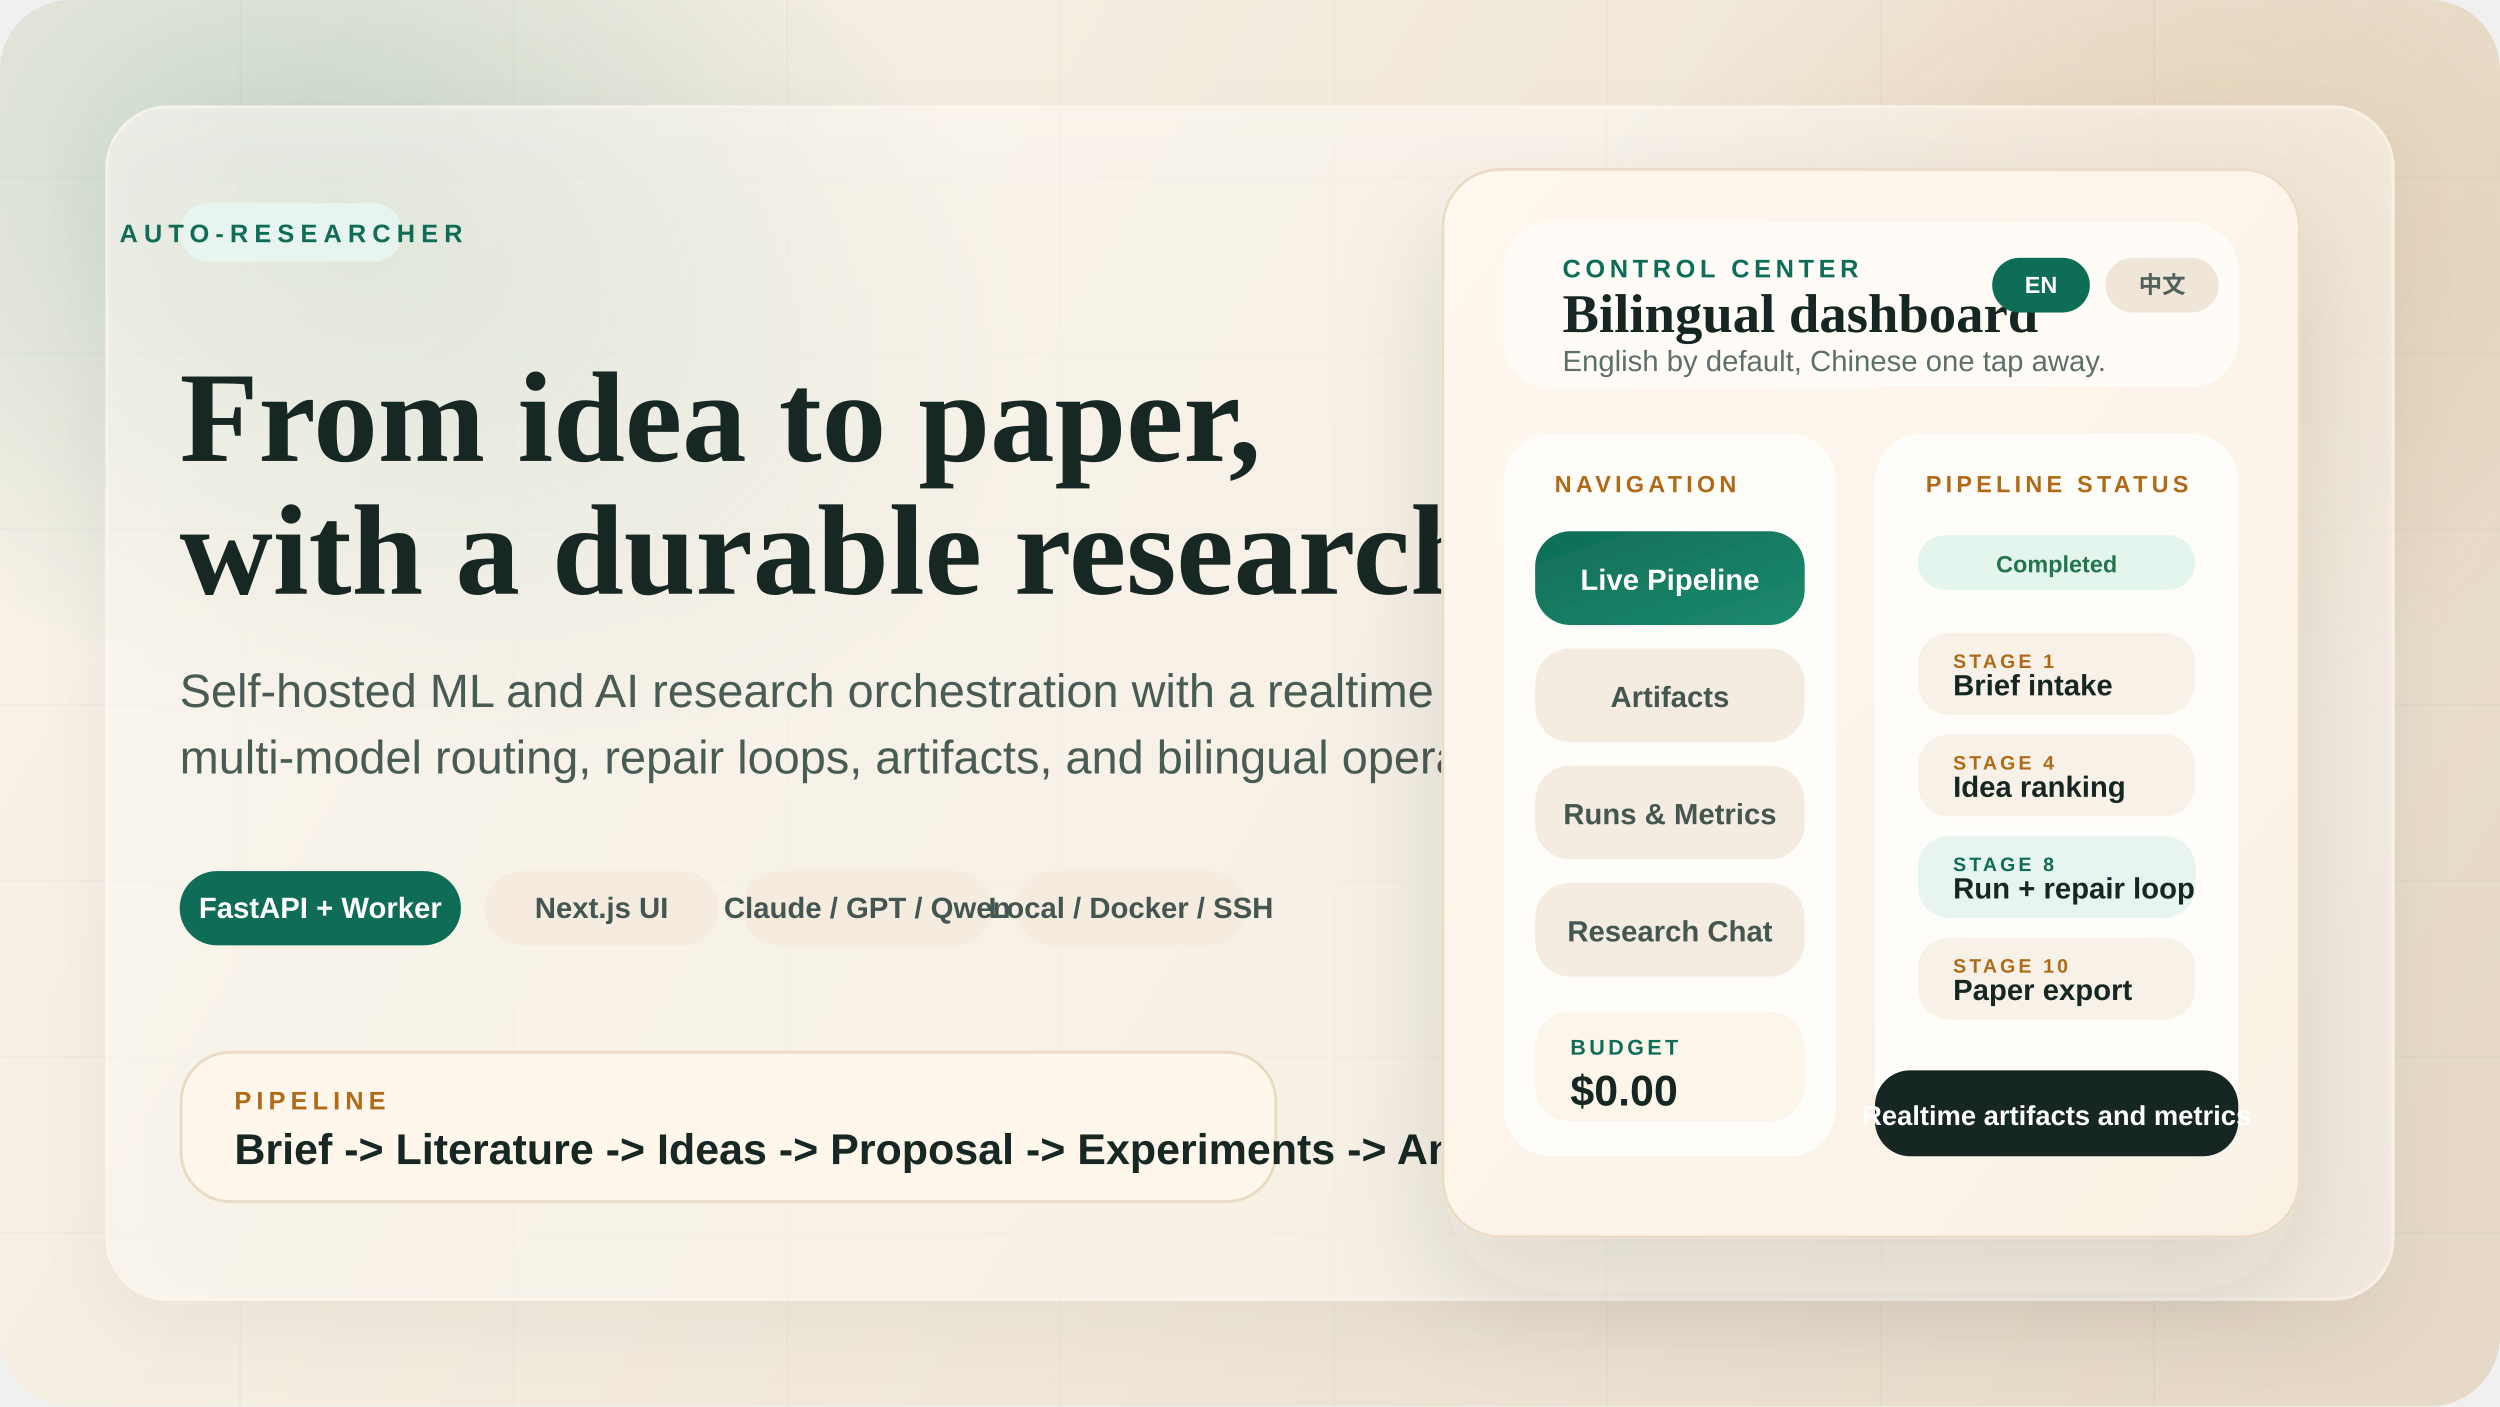
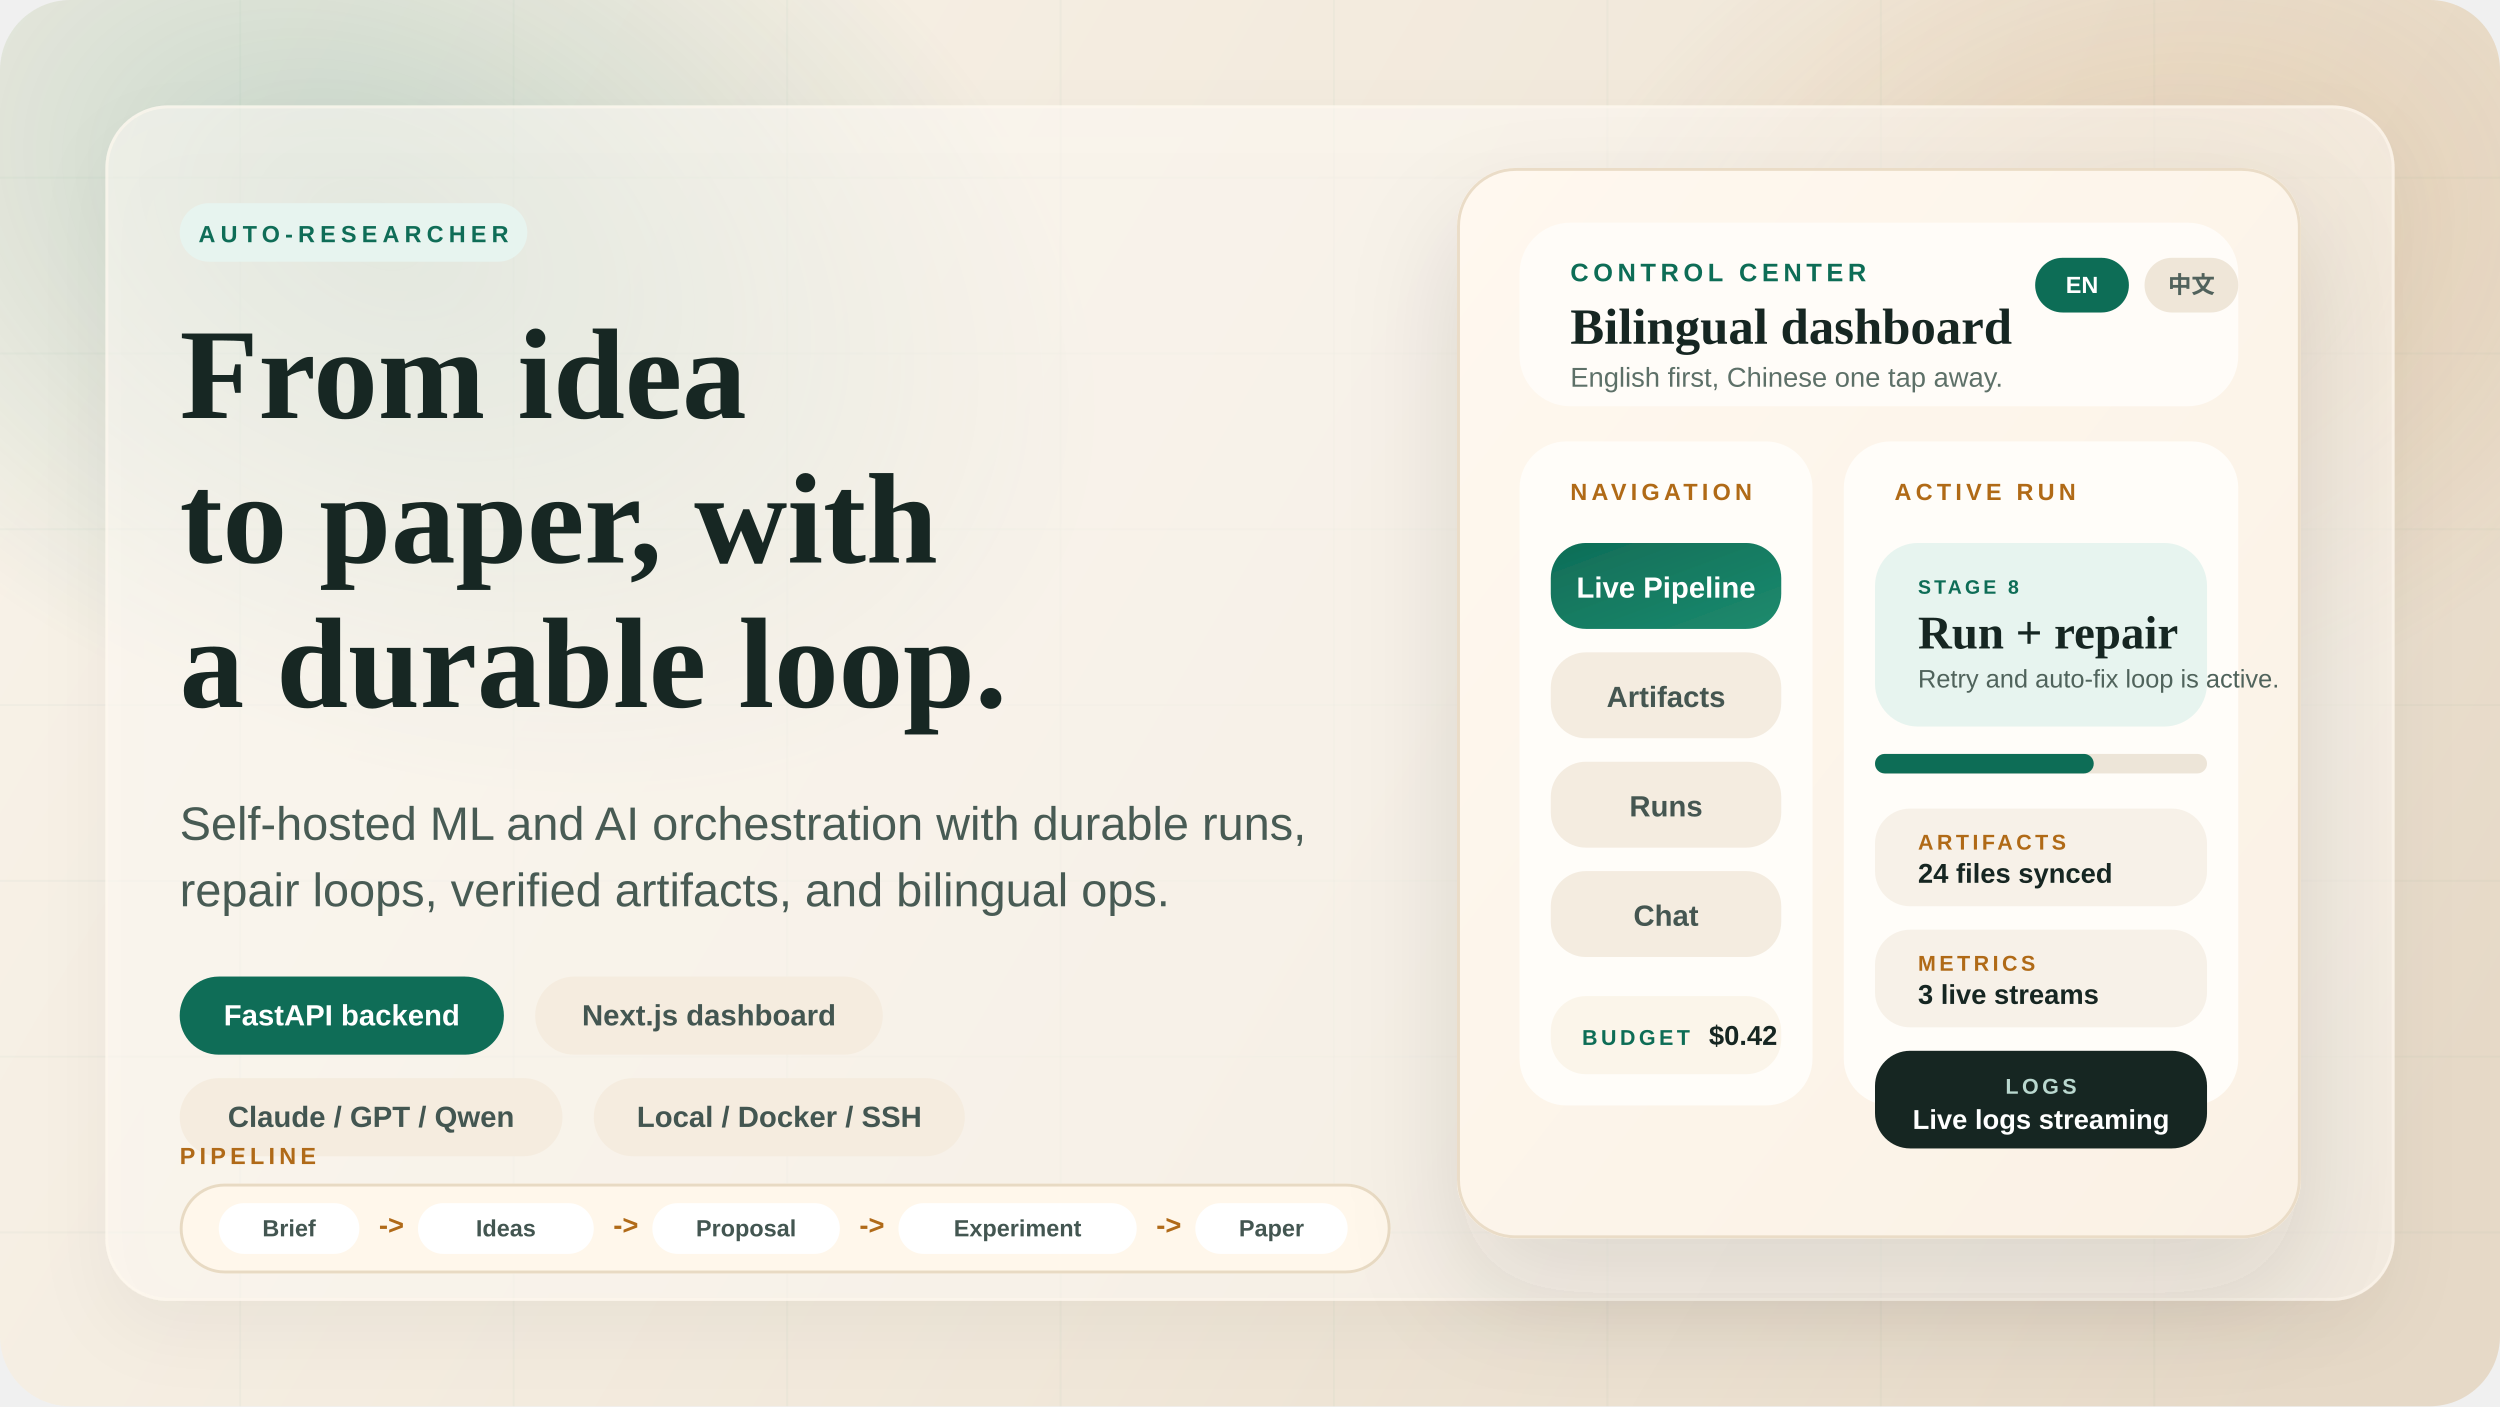
<svg xmlns="http://www.w3.org/2000/svg" width="1280" height="720" viewBox="0 0 1280 720" fill="none" role="img" aria-labelledby="title desc">
  <defs>
    <linearGradient id="bg" x1="96" y1="48" x2="1184" y2="688" gradientUnits="userSpaceOnUse">
      <stop stop-color="#F8F2E8" />
      <stop offset="0.55" stop-color="#F1E8DA" />
      <stop offset="1" stop-color="#E6D9C7" />
    </linearGradient>
-     <radialGradient id="glowA" cx="0" cy="0" r="1" gradientUnits="userSpaceOnUse" gradientTransform="translate(178 120) rotate(24.91) scale(366.749 252.389)">
-       <stop stop-color="#0F6D57" stop-opacity="0.23" />
+     <radialGradient id="glowA" cx="0" cy="0" r="1" gradientUnits="userSpaceOnUse" gradientTransform="translate(194 122) rotate(25) scale(390 260)">
+       <stop stop-color="#0F6D57" stop-opacity="0.22" />
      <stop offset="1" stop-color="#0F6D57" stop-opacity="0" />
    </radialGradient>
-     <radialGradient id="glowB" cx="0" cy="0" r="1" gradientUnits="userSpaceOnUse" gradientTransform="translate(1096 148) rotate(157.011) scale(323.051 228.03)">
+     <radialGradient id="glowB" cx="0" cy="0" r="1" gradientUnits="userSpaceOnUse" gradientTransform="translate(1088 142) rotate(158) scale(326 232)">
      <stop stop-color="#B06A18" stop-opacity="0.18" />
      <stop offset="1" stop-color="#B06A18" stop-opacity="0" />
    </radialGradient>
    <linearGradient id="panel" x1="0" y1="0" x2="1" y2="1">
      <stop stop-color="#FFF8EF" />
      <stop offset="1" stop-color="#FAF1E5" />
    </linearGradient>
    <linearGradient id="accent" x1="0" y1="0" x2="1" y2="1">
      <stop stop-color="#0F6D57" />
      <stop offset="1" stop-color="#1D8B6E" />
    </linearGradient>
    <filter id="shadow" x="-40" y="-40" width="1360" height="800" filterUnits="userSpaceOnUse" color-interpolation-filters="sRGB">
      <feDropShadow dx="0" dy="28" stdDeviation="28" flood-color="#2C3A35" flood-opacity="0.12" />
    </filter>
    <filter id="soft" x="-20" y="-20" width="1320" height="760" filterUnits="userSpaceOnUse" color-interpolation-filters="sRGB">
      <feDropShadow dx="0" dy="16" stdDeviation="18" flood-color="#3B2C1C" flood-opacity="0.08" />
    </filter>
  </defs>
  <rect width="1280" height="720" rx="36" fill="url(#bg)" />
  <rect width="1280" height="720" rx="36" fill="url(#glowA)" />
  <rect width="1280" height="720" rx="36" fill="url(#glowB)" />
-   <g opacity="0.38">
+   <g opacity="0.34">
    <path d="M0 91H1280" stroke="#0F6D57" stroke-opacity="0.08" />
    <path d="M0 181H1280" stroke="#0F6D57" stroke-opacity="0.08" />
    <path d="M0 271H1280" stroke="#0F6D57" stroke-opacity="0.08" />
    <path d="M0 361H1280" stroke="#0F6D57" stroke-opacity="0.08" />
    <path d="M0 451H1280" stroke="#0F6D57" stroke-opacity="0.08" />
    <path d="M0 541H1280" stroke="#0F6D57" stroke-opacity="0.08" />
    <path d="M0 631H1280" stroke="#0F6D57" stroke-opacity="0.08" />
    <path d="M123 0V720" stroke="#0F6D57" stroke-opacity="0.08" />
    <path d="M263 0V720" stroke="#0F6D57" stroke-opacity="0.08" />
    <path d="M403 0V720" stroke="#0F6D57" stroke-opacity="0.08" />
    <path d="M543 0V720" stroke="#0F6D57" stroke-opacity="0.08" />
    <path d="M683 0V720" stroke="#0F6D57" stroke-opacity="0.08" />
    <path d="M823 0V720" stroke="#0F6D57" stroke-opacity="0.08" />
    <path d="M963 0V720" stroke="#0F6D57" stroke-opacity="0.08" />
    <path d="M1103 0V720" stroke="#0F6D57" stroke-opacity="0.08" />
  </g>
  <g filter="url(#soft)">
-     <rect x="54" y="54" width="1172" height="612" rx="32" fill="#FFFCF7" fill-opacity="0.52" />
-     <rect x="54.75" y="54.75" width="1170.5" height="610.5" rx="31.25" stroke="#FFF8EF" stroke-opacity="0.5" stroke-width="1.5" />
+     <rect x="54" y="54" width="1172" height="612" rx="32" fill="#FFFCF7" fill-opacity="0.54" />
+     <rect x="54.75" y="54.75" width="1170.5" height="610.5" rx="31.25" stroke="#FFF8EF" stroke-opacity="0.55" stroke-width="1.5" />
  </g>
  <g>
-     <rect x="92" y="104" width="114" height="30" rx="15" fill="#E7F4EF" />
-     <text x="149" y="124" text-anchor="middle" font-family="'SF Pro Text', 'Helvetica Neue', Arial, sans-serif" font-size="13" font-weight="700" fill="#0F6D57" letter-spacing="0.24em">AUTO-RESEARCHER</text>
-     <text x="92" y="236" font-family="Georgia, 'Times New Roman', serif" font-size="66" font-weight="700" fill="#172723">From idea to paper,</text>
-     <text x="92" y="304" font-family="Georgia, 'Times New Roman', serif" font-size="66" font-weight="700" fill="#172723">with a durable research loop.</text>
-     <text x="92" y="362" font-family="'SF Pro Text', 'Helvetica Neue', Arial, sans-serif" font-size="24" font-weight="500" fill="#485B54">Self-hosted ML and AI research orchestration with a realtime dashboard,</text>
-     <text x="92" y="396" font-family="'SF Pro Text', 'Helvetica Neue', Arial, sans-serif" font-size="24" font-weight="500" fill="#485B54">multi-model routing, repair loops, artifacts, and bilingual operator UX.</text>
+     <rect x="92" y="104" width="178" height="30" rx="15" fill="#E7F4EF" />
+     <text x="181" y="124" text-anchor="middle" font-family="'SF Pro Text', 'Helvetica Neue', Arial, sans-serif" font-size="12" font-weight="700" fill="#0F6D57" letter-spacing="0.22em">AUTO-RESEARCHER</text>
+     <text x="92" y="214" font-family="Georgia, 'Times New Roman', serif" font-size="66" font-weight="700" fill="#172723">From idea</text>
+     <text x="92" y="288" font-family="Georgia, 'Times New Roman', serif" font-size="66" font-weight="700" fill="#172723">to paper, with</text>
+     <text x="92" y="362" font-family="Georgia, 'Times New Roman', serif" font-size="66" font-weight="700" fill="#172723">a durable loop.</text>
+     <text x="92" y="430" font-family="'SF Pro Text', 'Helvetica Neue', Arial, sans-serif" font-size="24" font-weight="500" fill="#485B54">Self-hosted ML and AI orchestration with durable runs,</text>
+     <text x="92" y="464" font-family="'SF Pro Text', 'Helvetica Neue', Arial, sans-serif" font-size="24" font-weight="500" fill="#485B54">repair loops, verified artifacts, and bilingual ops.</text>
  </g>
  <g>
-     <rect x="92" y="446" width="144" height="38" rx="19" fill="#0F6D57" />
-     <text x="164" y="470" text-anchor="middle" font-family="'SF Pro Text', 'Helvetica Neue', Arial, sans-serif" font-size="15" font-weight="700" fill="#FFFFFF">FastAPI + Worker</text>
-     <rect x="248" y="446" width="120" height="38" rx="19" fill="#F5ECDF" />
-     <text x="308" y="470" text-anchor="middle" font-family="'SF Pro Text', 'Helvetica Neue', Arial, sans-serif" font-size="15" font-weight="700" fill="#435651">Next.js UI</text>
-     <rect x="380" y="446" width="128" height="38" rx="19" fill="#F5ECDF" />
-     <text x="444" y="470" text-anchor="middle" font-family="'SF Pro Text', 'Helvetica Neue', Arial, sans-serif" font-size="15" font-weight="700" fill="#435651">Claude / GPT / Qwen</text>
-     <rect x="520" y="446" width="118" height="38" rx="19" fill="#F5ECDF" />
-     <text x="579" y="470" text-anchor="middle" font-family="'SF Pro Text', 'Helvetica Neue', Arial, sans-serif" font-size="15" font-weight="700" fill="#435651">Local / Docker / SSH</text>
+     <rect x="92" y="500" width="166" height="40" rx="20" fill="#0F6D57" />
+     <text x="175" y="525" text-anchor="middle" font-family="'SF Pro Text', 'Helvetica Neue', Arial, sans-serif" font-size="15" font-weight="700" fill="#FFFFFF">FastAPI backend</text>
+     <rect x="274" y="500" width="178" height="40" rx="20" fill="#F5ECDF" />
+     <text x="363" y="525" text-anchor="middle" font-family="'SF Pro Text', 'Helvetica Neue', Arial, sans-serif" font-size="15" font-weight="700" fill="#435651">Next.js dashboard</text>
+     <rect x="92" y="552" width="196" height="40" rx="20" fill="#F5ECDF" />
+     <text x="190" y="577" text-anchor="middle" font-family="'SF Pro Text', 'Helvetica Neue', Arial, sans-serif" font-size="15" font-weight="700" fill="#435651">Claude / GPT / Qwen</text>
+     <rect x="304" y="552" width="190" height="40" rx="20" fill="#F5ECDF" />
+     <text x="399" y="577" text-anchor="middle" font-family="'SF Pro Text', 'Helvetica Neue', Arial, sans-serif" font-size="15" font-weight="700" fill="#435651">Local / Docker / SSH</text>
  </g>
  <g>
-     <rect x="92" y="538" width="562" height="78" rx="26" fill="#FFF7EB" />
-     <rect x="92.75" y="538.75" width="560.5" height="76.5" rx="25.25" stroke="#E8DAC3" stroke-width="1.5" />
-     <text x="120" y="568" font-family="'SF Pro Text', 'Helvetica Neue', Arial, sans-serif" font-size="13" font-weight="700" fill="#B06A18" letter-spacing="0.2em">PIPELINE</text>
-     <text x="120" y="596" font-family="'SF Pro Text', 'Helvetica Neue', Arial, sans-serif" font-size="22" font-weight="600" fill="#172723">Brief -&gt; Literature -&gt; Ideas -&gt; Proposal -&gt; Experiments -&gt; Analysis -&gt; Paper</text>
+     <text x="92" y="596" font-family="'SF Pro Text', 'Helvetica Neue', Arial, sans-serif" font-size="12" font-weight="700" fill="#B06A18" letter-spacing="0.18em">PIPELINE</text>
+     <rect x="92" y="606" width="620" height="46" rx="23" fill="#FFF7EB" />
+     <rect x="92.75" y="606.75" width="618.5" height="44.5" rx="22.25" stroke="#E8DAC3" stroke-width="1.5" />
+     <rect x="112" y="616" width="72" height="26" rx="13" fill="#FFFFFF" />
+     <text x="148" y="633" text-anchor="middle" font-family="'SF Pro Text', 'Helvetica Neue', Arial, sans-serif" font-size="12" font-weight="700" fill="#435651">Brief</text>
+     <text x="194" y="632" font-family="'SF Pro Text', 'Helvetica Neue', Arial, sans-serif" font-size="14" font-weight="700" fill="#B06A18">-&gt;</text>
+     <rect x="214" y="616" width="90" height="26" rx="13" fill="#FFFFFF" />
+     <text x="259" y="633" text-anchor="middle" font-family="'SF Pro Text', 'Helvetica Neue', Arial, sans-serif" font-size="12" font-weight="700" fill="#435651">Ideas</text>
+     <text x="314" y="632" font-family="'SF Pro Text', 'Helvetica Neue', Arial, sans-serif" font-size="14" font-weight="700" fill="#B06A18">-&gt;</text>
+     <rect x="334" y="616" width="96" height="26" rx="13" fill="#FFFFFF" />
+     <text x="382" y="633" text-anchor="middle" font-family="'SF Pro Text', 'Helvetica Neue', Arial, sans-serif" font-size="12" font-weight="700" fill="#435651">Proposal</text>
+     <text x="440" y="632" font-family="'SF Pro Text', 'Helvetica Neue', Arial, sans-serif" font-size="14" font-weight="700" fill="#B06A18">-&gt;</text>
+     <rect x="460" y="616" width="122" height="26" rx="13" fill="#FFFFFF" />
+     <text x="521" y="633" text-anchor="middle" font-family="'SF Pro Text', 'Helvetica Neue', Arial, sans-serif" font-size="12" font-weight="700" fill="#435651">Experiment</text>
+     <text x="592" y="632" font-family="'SF Pro Text', 'Helvetica Neue', Arial, sans-serif" font-size="14" font-weight="700" fill="#B06A18">-&gt;</text>
+     <rect x="612" y="616" width="78" height="26" rx="13" fill="#FFFFFF" />
+     <text x="651" y="633" text-anchor="middle" font-family="'SF Pro Text', 'Helvetica Neue', Arial, sans-serif" font-size="12" font-weight="700" fill="#435651">Paper</text>
  </g>
  <g filter="url(#shadow)">
-     <rect x="738" y="86" width="440" height="548" rx="30" fill="url(#panel)" />
-     <rect x="738.75" y="86.75" width="438.5" height="546.5" rx="29.25" stroke="#EADCC7" stroke-width="1.5" />
-     <rect x="770" y="114" width="376" height="84" rx="24" fill="#FFFCF8" />
-     <text x="800" y="142" font-family="'SF Pro Text', 'Helvetica Neue', Arial, sans-serif" font-size="13" font-weight="700" fill="#0F6D57" letter-spacing="0.18em">CONTROL CENTER</text>
-     <text x="800" y="170" font-family="Georgia, 'Times New Roman', serif" font-size="28" font-weight="700" fill="#172723">Bilingual dashboard</text>
-     <text x="800" y="190" font-family="'SF Pro Text', 'Helvetica Neue', Arial, sans-serif" font-size="15" font-weight="500" fill="#5D7068">English by default, Chinese one tap away.</text>
-     <rect x="1020" y="132" width="50" height="28" rx="14" fill="#0F6D57" />
-     <text x="1045" y="150" text-anchor="middle" font-family="'SF Pro Text', 'Helvetica Neue', Arial, sans-serif" font-size="12" font-weight="700" fill="#FFFFFF">EN</text>
-     <rect x="1078" y="132" width="58" height="28" rx="14" fill="#EFE6D8" />
-     <text x="1107" y="150" text-anchor="middle" font-family="'SF Pro Text', 'Helvetica Neue', Arial, sans-serif" font-size="12" font-weight="700" fill="#51625C">中文</text>
-     <rect x="770" y="222" width="170" height="370" rx="24" fill="#FFFDF9" />
-     <text x="796" y="252" font-family="'SF Pro Text', 'Helvetica Neue', Arial, sans-serif" font-size="12" font-weight="700" fill="#B06A18" letter-spacing="0.18em">NAVIGATION</text>
-     <rect x="786" y="272" width="138" height="48" rx="18" fill="url(#accent)" />
-     <text x="855" y="302" text-anchor="middle" font-family="'SF Pro Text', 'Helvetica Neue', Arial, sans-serif" font-size="15" font-weight="700" fill="#FFFFFF">Live Pipeline</text>
-     <rect x="786" y="332" width="138" height="48" rx="18" fill="#F4ECE0" />
-     <text x="855" y="362" text-anchor="middle" font-family="'SF Pro Text', 'Helvetica Neue', Arial, sans-serif" font-size="15" font-weight="700" fill="#445751">Artifacts</text>
-     <rect x="786" y="392" width="138" height="48" rx="18" fill="#F4ECE0" />
-     <text x="855" y="422" text-anchor="middle" font-family="'SF Pro Text', 'Helvetica Neue', Arial, sans-serif" font-size="15" font-weight="700" fill="#445751">Runs &amp; Metrics</text>
-     <rect x="786" y="452" width="138" height="48" rx="18" fill="#F4ECE0" />
-     <text x="855" y="482" text-anchor="middle" font-family="'SF Pro Text', 'Helvetica Neue', Arial, sans-serif" font-size="15" font-weight="700" fill="#445751">Research Chat</text>
-     <rect x="786" y="518" width="138" height="56" rx="18" fill="#FBF5EA" />
-     <text x="804" y="540" font-family="'SF Pro Text', 'Helvetica Neue', Arial, sans-serif" font-size="11" font-weight="700" fill="#0F6D57" letter-spacing="0.16em">BUDGET</text>
-     <text x="804" y="566" font-family="'SF Pro Text', 'Helvetica Neue', Arial, sans-serif" font-size="22" font-weight="700" fill="#172723">$0.00</text>
-     <rect x="960" y="222" width="186" height="370" rx="24" fill="#FFFDF9" />
-     <text x="986" y="252" font-family="'SF Pro Text', 'Helvetica Neue', Arial, sans-serif" font-size="12" font-weight="700" fill="#B06A18" letter-spacing="0.18em">PIPELINE STATUS</text>
-     <g>
-       <rect x="982" y="274" width="142" height="28" rx="14" fill="#E3F5EC" />
-       <text x="1053" y="293" text-anchor="middle" font-family="'SF Pro Text', 'Helvetica Neue', Arial, sans-serif" font-size="12" font-weight="700" fill="#21744D">Completed</text>
-     </g>
-     <g>
-       <rect x="982" y="324" width="142" height="42" rx="16" fill="#F7F1E8" />
-       <text x="1000" y="342" font-family="'SF Pro Text', 'Helvetica Neue', Arial, sans-serif" font-size="10" font-weight="700" fill="#B06A18" letter-spacing="0.16em">STAGE 1</text>
-       <text x="1000" y="356" font-family="'SF Pro Text', 'Helvetica Neue', Arial, sans-serif" font-size="15" font-weight="700" fill="#172723">Brief intake</text>
-     </g>
-     <g>
-       <rect x="982" y="376" width="142" height="42" rx="16" fill="#F7F1E8" />
-       <text x="1000" y="394" font-family="'SF Pro Text', 'Helvetica Neue', Arial, sans-serif" font-size="10" font-weight="700" fill="#B06A18" letter-spacing="0.16em">STAGE 4</text>
-       <text x="1000" y="408" font-family="'SF Pro Text', 'Helvetica Neue', Arial, sans-serif" font-size="15" font-weight="700" fill="#172723">Idea ranking</text>
-     </g>
-     <g>
-       <rect x="982" y="428" width="142" height="42" rx="16" fill="#E7F4EF" />
-       <text x="1000" y="446" font-family="'SF Pro Text', 'Helvetica Neue', Arial, sans-serif" font-size="10" font-weight="700" fill="#0F6D57" letter-spacing="0.16em">STAGE 8</text>
-       <text x="1000" y="460" font-family="'SF Pro Text', 'Helvetica Neue', Arial, sans-serif" font-size="15" font-weight="700" fill="#172723">Run + repair loop</text>
-     </g>
-     <g>
-       <rect x="982" y="480" width="142" height="42" rx="16" fill="#F7F1E8" />
-       <text x="1000" y="498" font-family="'SF Pro Text', 'Helvetica Neue', Arial, sans-serif" font-size="10" font-weight="700" fill="#B06A18" letter-spacing="0.16em">STAGE 10</text>
-       <text x="1000" y="512" font-family="'SF Pro Text', 'Helvetica Neue', Arial, sans-serif" font-size="15" font-weight="700" fill="#172723">Paper export</text>
-     </g>
-     <g>
-       <rect x="960" y="548" width="186" height="44" rx="18" fill="#172723" />
-       <text x="1053" y="576" text-anchor="middle" font-family="'SF Pro Text', 'Helvetica Neue', Arial, sans-serif" font-size="14" font-weight="700" fill="#FFFFFF">Realtime artifacts and metrics</text>
-     </g>
+     <rect x="746" y="86" width="432" height="548" rx="30" fill="url(#panel)" />
+     <rect x="746.75" y="86.75" width="430.5" height="546.5" rx="29.25" stroke="#EADCC7" stroke-width="1.5" />
+     <rect x="778" y="114" width="368" height="94" rx="26" fill="#FFFCF8" />
+     <text x="804" y="144" font-family="'SF Pro Text', 'Helvetica Neue', Arial, sans-serif" font-size="13" font-weight="700" fill="#0F6D57" letter-spacing="0.18em">CONTROL CENTER</text>
+     <text x="804" y="176" font-family="Georgia, 'Times New Roman', serif" font-size="26" font-weight="700" fill="#172723">Bilingual dashboard</text>
+     <text x="804" y="198" font-family="'SF Pro Text', 'Helvetica Neue', Arial, sans-serif" font-size="14" font-weight="500" fill="#5D7068">English first, Chinese one tap away.</text>
+     <rect x="1042" y="132" width="48" height="28" rx="14" fill="#0F6D57" />
+     <text x="1066" y="150" text-anchor="middle" font-family="'SF Pro Text', 'Helvetica Neue', Arial, sans-serif" font-size="12" font-weight="700" fill="#FFFFFF">EN</text>
+     <rect x="1098" y="132" width="48" height="28" rx="14" fill="#EFE6D8" />
+     <text x="1122" y="150" text-anchor="middle" font-family="'SF Pro Text', 'Helvetica Neue', Arial, sans-serif" font-size="12" font-weight="700" fill="#51625C">中文</text>
+     <rect x="778" y="226" width="150" height="340" rx="24" fill="#FFFDF9" />
+     <text x="804" y="256" font-family="'SF Pro Text', 'Helvetica Neue', Arial, sans-serif" font-size="12" font-weight="700" fill="#B06A18" letter-spacing="0.18em">NAVIGATION</text>
+     <rect x="794" y="278" width="118" height="44" rx="18" fill="url(#accent)" />
+     <text x="853" y="306" text-anchor="middle" font-family="'SF Pro Text', 'Helvetica Neue', Arial, sans-serif" font-size="15" font-weight="700" fill="#FFFFFF">Live Pipeline</text>
+     <rect x="794" y="334" width="118" height="44" rx="18" fill="#F4ECE0" />
+     <text x="853" y="362" text-anchor="middle" font-family="'SF Pro Text', 'Helvetica Neue', Arial, sans-serif" font-size="15" font-weight="700" fill="#445751">Artifacts</text>
+     <rect x="794" y="390" width="118" height="44" rx="18" fill="#F4ECE0" />
+     <text x="853" y="418" text-anchor="middle" font-family="'SF Pro Text', 'Helvetica Neue', Arial, sans-serif" font-size="15" font-weight="700" fill="#445751">Runs</text>
+     <rect x="794" y="446" width="118" height="44" rx="18" fill="#F4ECE0" />
+     <text x="853" y="474" text-anchor="middle" font-family="'SF Pro Text', 'Helvetica Neue', Arial, sans-serif" font-size="15" font-weight="700" fill="#445751">Chat</text>
+     <rect x="794" y="510" width="118" height="40" rx="18" fill="#FBF5EA" />
+     <text x="810" y="535" font-family="'SF Pro Text', 'Helvetica Neue', Arial, sans-serif" font-size="11" font-weight="700" fill="#0F6D57" letter-spacing="0.16em">BUDGET</text>
+     <text x="910" y="535" text-anchor="end" font-family="'SF Pro Text', 'Helvetica Neue', Arial, sans-serif" font-size="14" font-weight="700" fill="#172723">$0.42</text>
+     <rect x="944" y="226" width="202" height="340" rx="24" fill="#FFFDF9" />
+     <text x="970" y="256" font-family="'SF Pro Text', 'Helvetica Neue', Arial, sans-serif" font-size="12" font-weight="700" fill="#B06A18" letter-spacing="0.18em">ACTIVE RUN</text>
+     <rect x="960" y="278" width="170" height="94" rx="22" fill="#E7F4EF" />
+     <text x="982" y="304" font-family="'SF Pro Text', 'Helvetica Neue', Arial, sans-serif" font-size="10" font-weight="700" fill="#0F6D57" letter-spacing="0.16em">STAGE 8</text>
+     <text x="982" y="332" font-family="Georgia, 'Times New Roman', serif" font-size="24" font-weight="700" fill="#172723">Run + repair</text>
+     <text x="982" y="352" font-family="'SF Pro Text', 'Helvetica Neue', Arial, sans-serif" font-size="13" font-weight="500" fill="#50635B">Retry and auto-fix loop is active.</text>
+     <rect x="960" y="386" width="170" height="10" rx="5" fill="#EDE5D8" />
+     <rect x="960" y="386" width="112" height="10" rx="5" fill="#0F6D57" />
+     <rect x="960" y="414" width="170" height="50" rx="18" fill="#F7F1E8" />
+     <text x="982" y="435" font-family="'SF Pro Text', 'Helvetica Neue', Arial, sans-serif" font-size="11" font-weight="700" fill="#B06A18" letter-spacing="0.16em">ARTIFACTS</text>
+     <text x="982" y="452" font-family="'SF Pro Text', 'Helvetica Neue', Arial, sans-serif" font-size="14" font-weight="700" fill="#172723">24 files synced</text>
+     <rect x="960" y="476" width="170" height="50" rx="18" fill="#F7F1E8" />
+     <text x="982" y="497" font-family="'SF Pro Text', 'Helvetica Neue', Arial, sans-serif" font-size="11" font-weight="700" fill="#B06A18" letter-spacing="0.16em">METRICS</text>
+     <text x="982" y="514" font-family="'SF Pro Text', 'Helvetica Neue', Arial, sans-serif" font-size="14" font-weight="700" fill="#172723">3 live streams</text>
+     <rect x="960" y="538" width="170" height="50" rx="18" fill="#172723" />
+     <text x="1045" y="560" text-anchor="middle" font-family="'SF Pro Text', 'Helvetica Neue', Arial, sans-serif" font-size="11" font-weight="700" fill="#B9D8CF" letter-spacing="0.16em">LOGS</text>
+     <text x="1045" y="578" text-anchor="middle" font-family="'SF Pro Text', 'Helvetica Neue', Arial, sans-serif" font-size="14" font-weight="700" fill="#FFFFFF">Live logs streaming</text>
  </g>
</svg>
